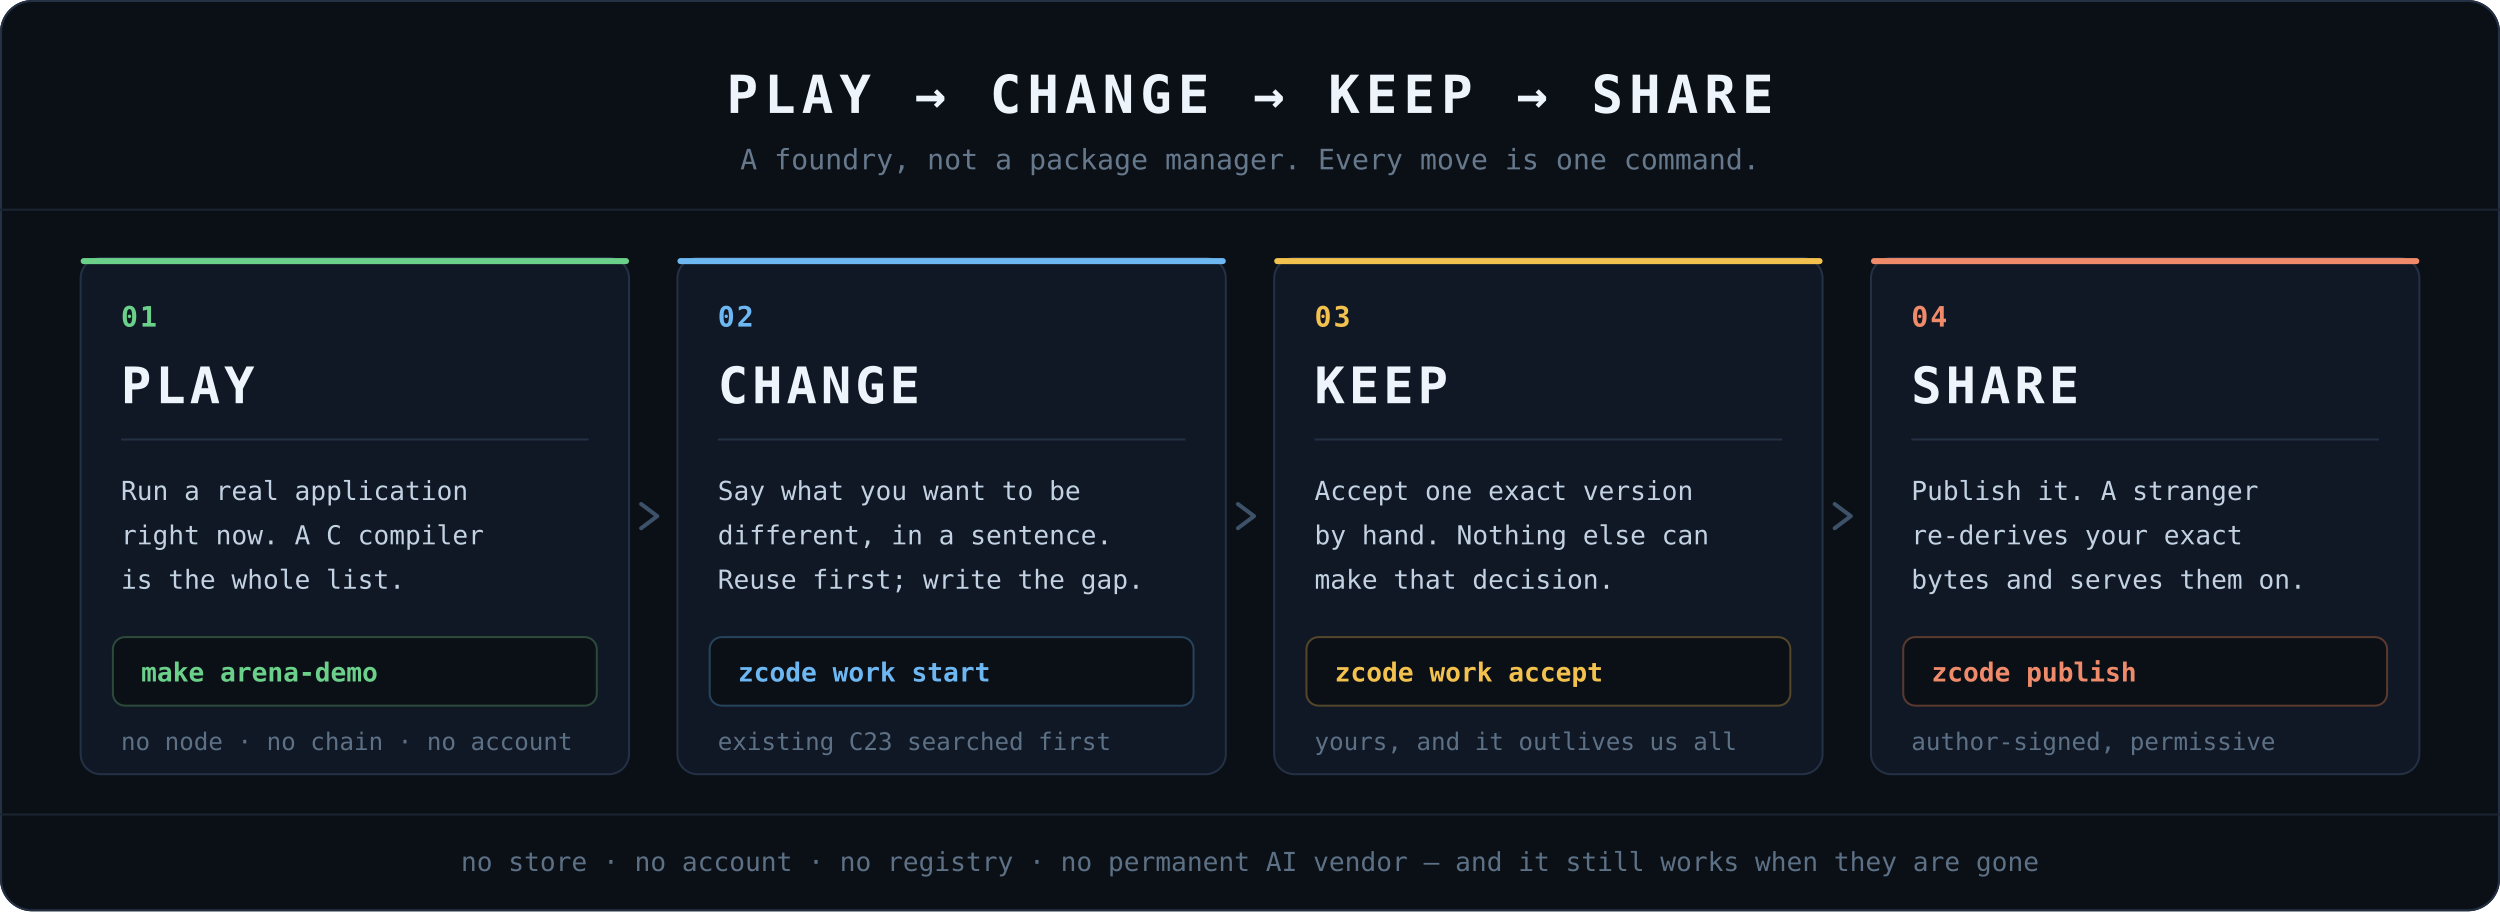
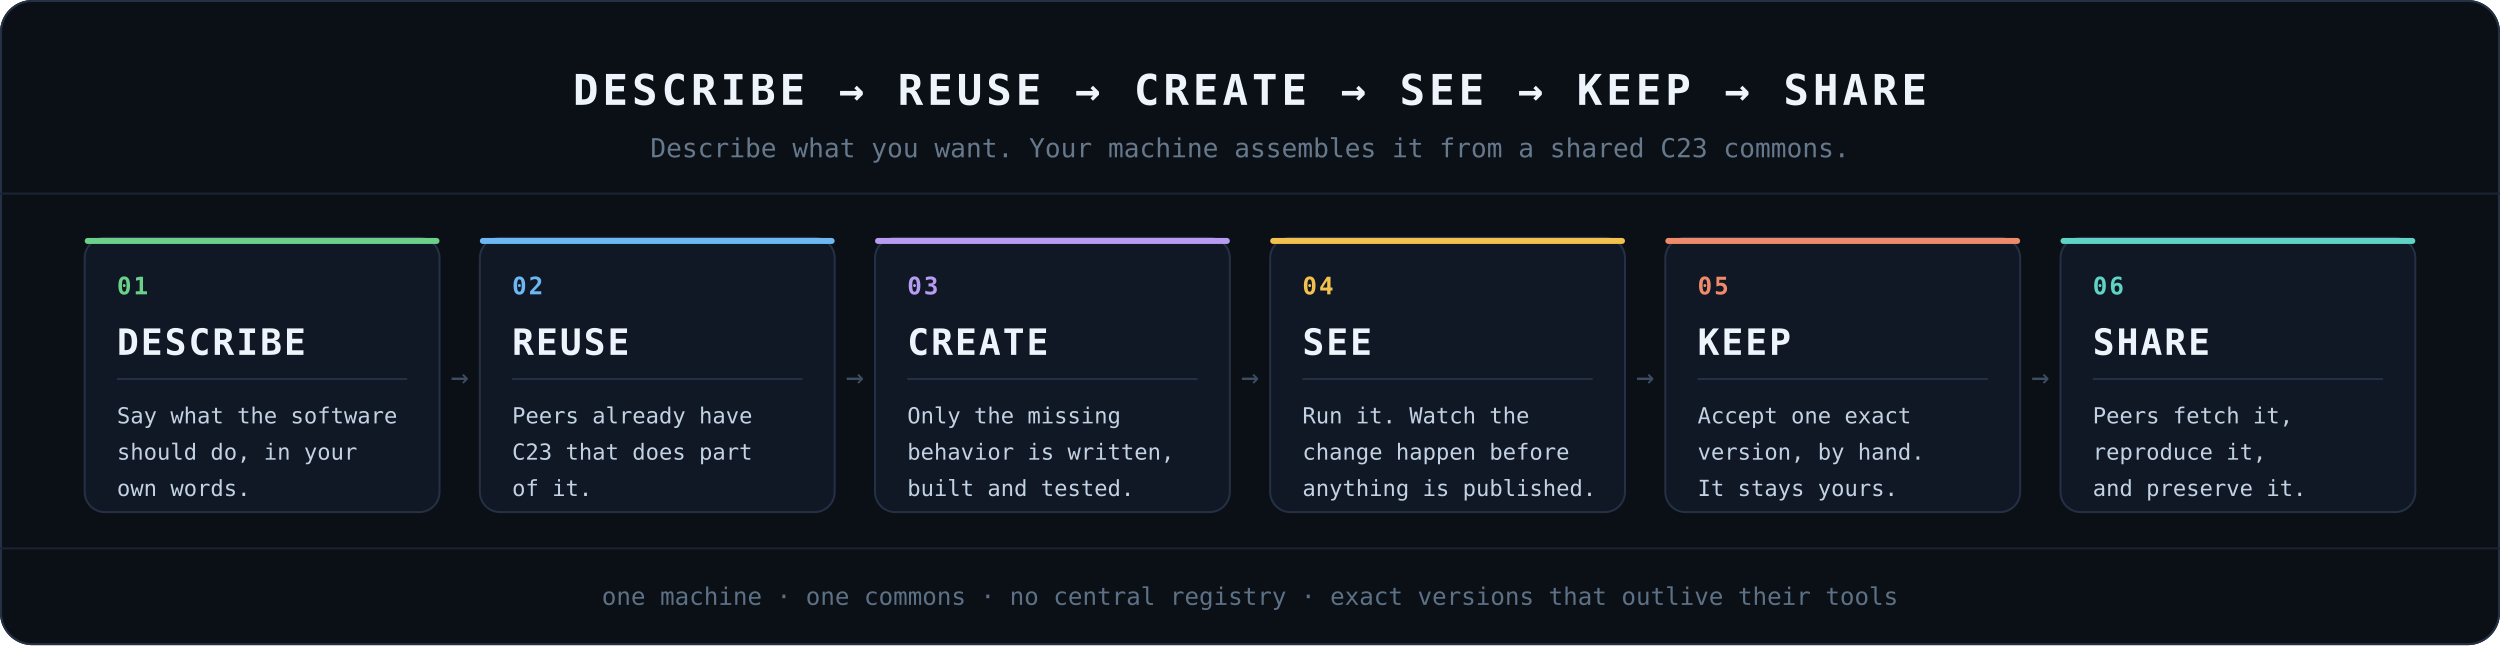
- <svg xmlns="http://www.w3.org/2000/svg" width="1240" height="452" viewBox="0 0 1240 452" role="img" aria-label="PLAY, CHANGE, KEEP, SHARE — the four moves of Z23, each one command">
-   <rect width="1240" height="452" rx="16" fill="#0b0f16" />
-   <rect x="0.5" y="0.5" width="1239" height="451" rx="15.5" fill="none" stroke="#243044" />
-   <line x1="0" y1="104" x2="1240" y2="104" stroke="#1a2432" />
-   <line x1="0" y1="404" x2="1240" y2="404" stroke="#1a2432" />
-   <text x="620" y="56" text-anchor="middle" font-family="ui-monospace, SFMono-Regular, Menlo, Consolas, monospace" font-size="26" font-weight="bold" letter-spacing="3" fill="#eef4fb">PLAY → CHANGE → KEEP → SHARE</text>
-   <text x="620" y="84" text-anchor="middle" font-family="ui-monospace, SFMono-Regular, Menlo, Consolas, monospace" font-size="14" fill="#66788c">A foundry, not a package manager. Every move is one command.</text>
-   <rect x="40" y="128" width="272" height="256" rx="10" fill="#101725" stroke="#243044" />
-   <rect x="40" y="128" width="272" height="3" rx="1.5" fill="#6bd18a" />
-   <text x="60" y="162" font-family="ui-monospace, SFMono-Regular, Menlo, Consolas, monospace" font-size="14" font-weight="bold" letter-spacing="1" fill="#6bd18a">01</text>
-   <text x="60" y="200" font-family="ui-monospace, SFMono-Regular, Menlo, Consolas, monospace" font-size="25" font-weight="bold" letter-spacing="2" fill="#eef4fb">PLAY</text>
-   <line x1="60" y1="218" x2="292" y2="218" stroke="#243044" />
-   <text x="60" y="248" font-family="ui-monospace, SFMono-Regular, Menlo, Consolas, monospace" font-size="13" fill="#c3d2e2">Run a real application</text>
-   <text x="60" y="270" font-family="ui-monospace, SFMono-Regular, Menlo, Consolas, monospace" font-size="13" fill="#c3d2e2">right now. A C compiler</text>
-   <text x="60" y="292" font-family="ui-monospace, SFMono-Regular, Menlo, Consolas, monospace" font-size="13" fill="#c3d2e2">is the whole list.</text>
-   <rect x="56" y="316" width="240" height="34" rx="6" fill="#0b0f16" stroke="#2c4a3a" />
-   <text x="70" y="338" font-family="ui-monospace, SFMono-Regular, Menlo, Consolas, monospace" font-size="13" font-weight="bold" fill="#6bd18a">make arena-demo</text>
-   <text x="60" y="372" font-family="ui-monospace, SFMono-Regular, Menlo, Consolas, monospace" font-size="12" fill="#5d7186">no node · no chain · no account</text>
-   <rect x="336" y="128" width="272" height="256" rx="10" fill="#101725" stroke="#243044" />
-   <rect x="336" y="128" width="272" height="3" rx="1.5" fill="#6db8f2" />
-   <text x="356" y="162" font-family="ui-monospace, SFMono-Regular, Menlo, Consolas, monospace" font-size="14" font-weight="bold" letter-spacing="1" fill="#6db8f2">02</text>
-   <text x="356" y="200" font-family="ui-monospace, SFMono-Regular, Menlo, Consolas, monospace" font-size="25" font-weight="bold" letter-spacing="2" fill="#eef4fb">CHANGE</text>
-   <line x1="356" y1="218" x2="588" y2="218" stroke="#243044" />
-   <text x="356" y="248" font-family="ui-monospace, SFMono-Regular, Menlo, Consolas, monospace" font-size="13" fill="#c3d2e2">Say what you want to be</text>
-   <text x="356" y="270" font-family="ui-monospace, SFMono-Regular, Menlo, Consolas, monospace" font-size="13" fill="#c3d2e2">different, in a sentence.</text>
-   <text x="356" y="292" font-family="ui-monospace, SFMono-Regular, Menlo, Consolas, monospace" font-size="13" fill="#c3d2e2">Reuse first; write the gap.</text>
-   <rect x="352" y="316" width="240" height="34" rx="6" fill="#0b0f16" stroke="#26435c" />
-   <text x="366" y="338" font-family="ui-monospace, SFMono-Regular, Menlo, Consolas, monospace" font-size="13" font-weight="bold" fill="#6db8f2">zcode work start</text>
-   <text x="356" y="372" font-family="ui-monospace, SFMono-Regular, Menlo, Consolas, monospace" font-size="12" fill="#5d7186">existing C23 searched first</text>
-   <rect x="632" y="128" width="272" height="256" rx="10" fill="#101725" stroke="#243044" />
-   <rect x="632" y="128" width="272" height="3" rx="1.5" fill="#f2c14e" />
-   <text x="652" y="162" font-family="ui-monospace, SFMono-Regular, Menlo, Consolas, monospace" font-size="14" font-weight="bold" letter-spacing="1" fill="#f2c14e">03</text>
-   <text x="652" y="200" font-family="ui-monospace, SFMono-Regular, Menlo, Consolas, monospace" font-size="25" font-weight="bold" letter-spacing="2" fill="#eef4fb">KEEP</text>
-   <line x1="652" y1="218" x2="884" y2="218" stroke="#243044" />
-   <text x="652" y="248" font-family="ui-monospace, SFMono-Regular, Menlo, Consolas, monospace" font-size="13" fill="#c3d2e2">Accept one exact version</text>
-   <text x="652" y="270" font-family="ui-monospace, SFMono-Regular, Menlo, Consolas, monospace" font-size="13" fill="#c3d2e2">by hand. Nothing else can</text>
-   <text x="652" y="292" font-family="ui-monospace, SFMono-Regular, Menlo, Consolas, monospace" font-size="13" fill="#c3d2e2">make that decision.</text>
-   <rect x="648" y="316" width="240" height="34" rx="6" fill="#0b0f16" stroke="#54462a" />
-   <text x="662" y="338" font-family="ui-monospace, SFMono-Regular, Menlo, Consolas, monospace" font-size="13" font-weight="bold" fill="#f2c14e">zcode work accept</text>
-   <text x="652" y="372" font-family="ui-monospace, SFMono-Regular, Menlo, Consolas, monospace" font-size="12" fill="#5d7186">yours, and it outlives us all</text>
-   <rect x="928" y="128" width="272" height="256" rx="10" fill="#101725" stroke="#243044" />
-   <rect x="928" y="128" width="272" height="3" rx="1.5" fill="#ef8b6a" />
-   <text x="948" y="162" font-family="ui-monospace, SFMono-Regular, Menlo, Consolas, monospace" font-size="14" font-weight="bold" letter-spacing="1" fill="#ef8b6a">04</text>
-   <text x="948" y="200" font-family="ui-monospace, SFMono-Regular, Menlo, Consolas, monospace" font-size="25" font-weight="bold" letter-spacing="2" fill="#eef4fb">SHARE</text>
-   <line x1="948" y1="218" x2="1180" y2="218" stroke="#243044" />
-   <text x="948" y="248" font-family="ui-monospace, SFMono-Regular, Menlo, Consolas, monospace" font-size="13" fill="#c3d2e2">Publish it. A stranger</text>
-   <text x="948" y="270" font-family="ui-monospace, SFMono-Regular, Menlo, Consolas, monospace" font-size="13" fill="#c3d2e2">re-derives your exact</text>
-   <text x="948" y="292" font-family="ui-monospace, SFMono-Regular, Menlo, Consolas, monospace" font-size="13" fill="#c3d2e2">bytes and serves them on.</text>
-   <rect x="944" y="316" width="240" height="34" rx="6" fill="#0b0f16" stroke="#5a3a2e" />
-   <text x="958" y="338" font-family="ui-monospace, SFMono-Regular, Menlo, Consolas, monospace" font-size="13" font-weight="bold" fill="#ef8b6a">zcode publish</text>
-   <text x="948" y="372" font-family="ui-monospace, SFMono-Regular, Menlo, Consolas, monospace" font-size="12" fill="#5d7186">author-signed, permissive</text>
-   <path d="M318 250 l8 6 -8 6" fill="none" stroke="#3d5168" stroke-width="2" stroke-linecap="round" stroke-linejoin="round" />
-   <path d="M614 250 l8 6 -8 6" fill="none" stroke="#3d5168" stroke-width="2" stroke-linecap="round" stroke-linejoin="round" />
-   <path d="M910 250 l8 6 -8 6" fill="none" stroke="#3d5168" stroke-width="2" stroke-linecap="round" stroke-linejoin="round" />
-   <text x="620" y="432" text-anchor="middle" font-family="ui-monospace, SFMono-Regular, Menlo, Consolas, monospace" font-size="13" fill="#5d7186">no store · no account · no registry · no permanent AI vendor — and it still works when they are gone</text>
+ <svg xmlns="http://www.w3.org/2000/svg" width="1240" height="320" viewBox="0 0 1240 320" role="img" aria-label="DESCRIBE, REUSE, CREATE, SEE, KEEP, SHARE - the Z23 flow">
+   <rect width="1240" height="320" rx="16" fill="#0b0f16" />
+   <rect x="0.5" y="0.5" width="1239" height="319" rx="15.5" fill="none" stroke="#243044" />
+   <line x1="0" y1="96" x2="1240" y2="96" stroke="#1a2432" />
+   <line x1="0" y1="272" x2="1240" y2="272" stroke="#1a2432" />
+   <text x="620" y="52" text-anchor="middle" font-family="ui-monospace, SFMono-Regular, Menlo, Consolas, monospace" font-size="21" font-weight="bold" letter-spacing="2" fill="#eef4fb">DESCRIBE → REUSE → CREATE → SEE → KEEP → SHARE</text>
+   <text x="620" y="78" text-anchor="middle" font-family="ui-monospace, SFMono-Regular, Menlo, Consolas, monospace" font-size="13" fill="#66788c">Describe what you want. Your machine assembles it from a shared C23 commons.</text>
+   <rect x="42" y="118" width="176" height="136" rx="10" fill="#101725" stroke="#243044" />
+   <rect x="42" y="118" width="176" height="3" rx="1.5" fill="#6bd18a" />
+   <text x="58" y="146" font-family="ui-monospace, SFMono-Regular, Menlo, Consolas, monospace" font-size="12" font-weight="bold" letter-spacing="1" fill="#6bd18a">01</text>
+   <text x="58" y="176" font-family="ui-monospace, SFMono-Regular, Menlo, Consolas, monospace" font-size="18" font-weight="bold" letter-spacing="1" fill="#eef4fb">DESCRIBE</text>
+   <line x1="58" y1="188" x2="202" y2="188" stroke="#243044" />
+   <text x="58" y="210" font-family="ui-monospace, SFMono-Regular, Menlo, Consolas, monospace" font-size="11" fill="#c3d2e2">Say what the software</text>
+   <text x="58" y="228" font-family="ui-monospace, SFMono-Regular, Menlo, Consolas, monospace" font-size="11" fill="#c3d2e2">should do, in your</text>
+   <text x="58" y="246" font-family="ui-monospace, SFMono-Regular, Menlo, Consolas, monospace" font-size="11" fill="#c3d2e2">own words.</text>
+   <text x="228" y="192" text-anchor="middle" font-family="ui-monospace, SFMono-Regular, Menlo, Consolas, monospace" font-size="15" fill="#3d4d61">→</text>
+   <rect x="238" y="118" width="176" height="136" rx="10" fill="#101725" stroke="#243044" />
+   <rect x="238" y="118" width="176" height="3" rx="1.5" fill="#6db8f2" />
+   <text x="254" y="146" font-family="ui-monospace, SFMono-Regular, Menlo, Consolas, monospace" font-size="12" font-weight="bold" letter-spacing="1" fill="#6db8f2">02</text>
+   <text x="254" y="176" font-family="ui-monospace, SFMono-Regular, Menlo, Consolas, monospace" font-size="18" font-weight="bold" letter-spacing="1" fill="#eef4fb">REUSE</text>
+   <line x1="254" y1="188" x2="398" y2="188" stroke="#243044" />
+   <text x="254" y="210" font-family="ui-monospace, SFMono-Regular, Menlo, Consolas, monospace" font-size="11" fill="#c3d2e2">Peers already have</text>
+   <text x="254" y="228" font-family="ui-monospace, SFMono-Regular, Menlo, Consolas, monospace" font-size="11" fill="#c3d2e2">C23 that does part</text>
+   <text x="254" y="246" font-family="ui-monospace, SFMono-Regular, Menlo, Consolas, monospace" font-size="11" fill="#c3d2e2">of it.</text>
+   <text x="424" y="192" text-anchor="middle" font-family="ui-monospace, SFMono-Regular, Menlo, Consolas, monospace" font-size="15" fill="#3d4d61">→</text>
+   <rect x="434" y="118" width="176" height="136" rx="10" fill="#101725" stroke="#243044" />
+   <rect x="434" y="118" width="176" height="3" rx="1.5" fill="#b79cf2" />
+   <text x="450" y="146" font-family="ui-monospace, SFMono-Regular, Menlo, Consolas, monospace" font-size="12" font-weight="bold" letter-spacing="1" fill="#b79cf2">03</text>
+   <text x="450" y="176" font-family="ui-monospace, SFMono-Regular, Menlo, Consolas, monospace" font-size="18" font-weight="bold" letter-spacing="1" fill="#eef4fb">CREATE</text>
+   <line x1="450" y1="188" x2="594" y2="188" stroke="#243044" />
+   <text x="450" y="210" font-family="ui-monospace, SFMono-Regular, Menlo, Consolas, monospace" font-size="11" fill="#c3d2e2">Only the missing</text>
+   <text x="450" y="228" font-family="ui-monospace, SFMono-Regular, Menlo, Consolas, monospace" font-size="11" fill="#c3d2e2">behavior is written,</text>
+   <text x="450" y="246" font-family="ui-monospace, SFMono-Regular, Menlo, Consolas, monospace" font-size="11" fill="#c3d2e2">built and tested.</text>
+   <text x="620" y="192" text-anchor="middle" font-family="ui-monospace, SFMono-Regular, Menlo, Consolas, monospace" font-size="15" fill="#3d4d61">→</text>
+   <rect x="630" y="118" width="176" height="136" rx="10" fill="#101725" stroke="#243044" />
+   <rect x="630" y="118" width="176" height="3" rx="1.5" fill="#f2c14e" />
+   <text x="646" y="146" font-family="ui-monospace, SFMono-Regular, Menlo, Consolas, monospace" font-size="12" font-weight="bold" letter-spacing="1" fill="#f2c14e">04</text>
+   <text x="646" y="176" font-family="ui-monospace, SFMono-Regular, Menlo, Consolas, monospace" font-size="18" font-weight="bold" letter-spacing="1" fill="#eef4fb">SEE</text>
+   <line x1="646" y1="188" x2="790" y2="188" stroke="#243044" />
+   <text x="646" y="210" font-family="ui-monospace, SFMono-Regular, Menlo, Consolas, monospace" font-size="11" fill="#c3d2e2">Run it. Watch the</text>
+   <text x="646" y="228" font-family="ui-monospace, SFMono-Regular, Menlo, Consolas, monospace" font-size="11" fill="#c3d2e2">change happen before</text>
+   <text x="646" y="246" font-family="ui-monospace, SFMono-Regular, Menlo, Consolas, monospace" font-size="11" fill="#c3d2e2">anything is published.</text>
+   <text x="816" y="192" text-anchor="middle" font-family="ui-monospace, SFMono-Regular, Menlo, Consolas, monospace" font-size="15" fill="#3d4d61">→</text>
+   <rect x="826" y="118" width="176" height="136" rx="10" fill="#101725" stroke="#243044" />
+   <rect x="826" y="118" width="176" height="3" rx="1.5" fill="#ef8b6a" />
+   <text x="842" y="146" font-family="ui-monospace, SFMono-Regular, Menlo, Consolas, monospace" font-size="12" font-weight="bold" letter-spacing="1" fill="#ef8b6a">05</text>
+   <text x="842" y="176" font-family="ui-monospace, SFMono-Regular, Menlo, Consolas, monospace" font-size="18" font-weight="bold" letter-spacing="1" fill="#eef4fb">KEEP</text>
+   <line x1="842" y1="188" x2="986" y2="188" stroke="#243044" />
+   <text x="842" y="210" font-family="ui-monospace, SFMono-Regular, Menlo, Consolas, monospace" font-size="11" fill="#c3d2e2">Accept one exact</text>
+   <text x="842" y="228" font-family="ui-monospace, SFMono-Regular, Menlo, Consolas, monospace" font-size="11" fill="#c3d2e2">version, by hand.</text>
+   <text x="842" y="246" font-family="ui-monospace, SFMono-Regular, Menlo, Consolas, monospace" font-size="11" fill="#c3d2e2">It stays yours.</text>
+   <text x="1012" y="192" text-anchor="middle" font-family="ui-monospace, SFMono-Regular, Menlo, Consolas, monospace" font-size="15" fill="#3d4d61">→</text>
+   <rect x="1022" y="118" width="176" height="136" rx="10" fill="#101725" stroke="#243044" />
+   <rect x="1022" y="118" width="176" height="3" rx="1.5" fill="#5fd3c4" />
+   <text x="1038" y="146" font-family="ui-monospace, SFMono-Regular, Menlo, Consolas, monospace" font-size="12" font-weight="bold" letter-spacing="1" fill="#5fd3c4">06</text>
+   <text x="1038" y="176" font-family="ui-monospace, SFMono-Regular, Menlo, Consolas, monospace" font-size="18" font-weight="bold" letter-spacing="1" fill="#eef4fb">SHARE</text>
+   <line x1="1038" y1="188" x2="1182" y2="188" stroke="#243044" />
+   <text x="1038" y="210" font-family="ui-monospace, SFMono-Regular, Menlo, Consolas, monospace" font-size="11" fill="#c3d2e2">Peers fetch it,</text>
+   <text x="1038" y="228" font-family="ui-monospace, SFMono-Regular, Menlo, Consolas, monospace" font-size="11" fill="#c3d2e2">reproduce it,</text>
+   <text x="1038" y="246" font-family="ui-monospace, SFMono-Regular, Menlo, Consolas, monospace" font-size="11" fill="#c3d2e2">and preserve it.</text>
+   <text x="620" y="300" text-anchor="middle" font-family="ui-monospace, SFMono-Regular, Menlo, Consolas, monospace" font-size="12" fill="#5d7186">one machine · one commons · no central registry · exact versions that outlive their tools</text>
</svg>
